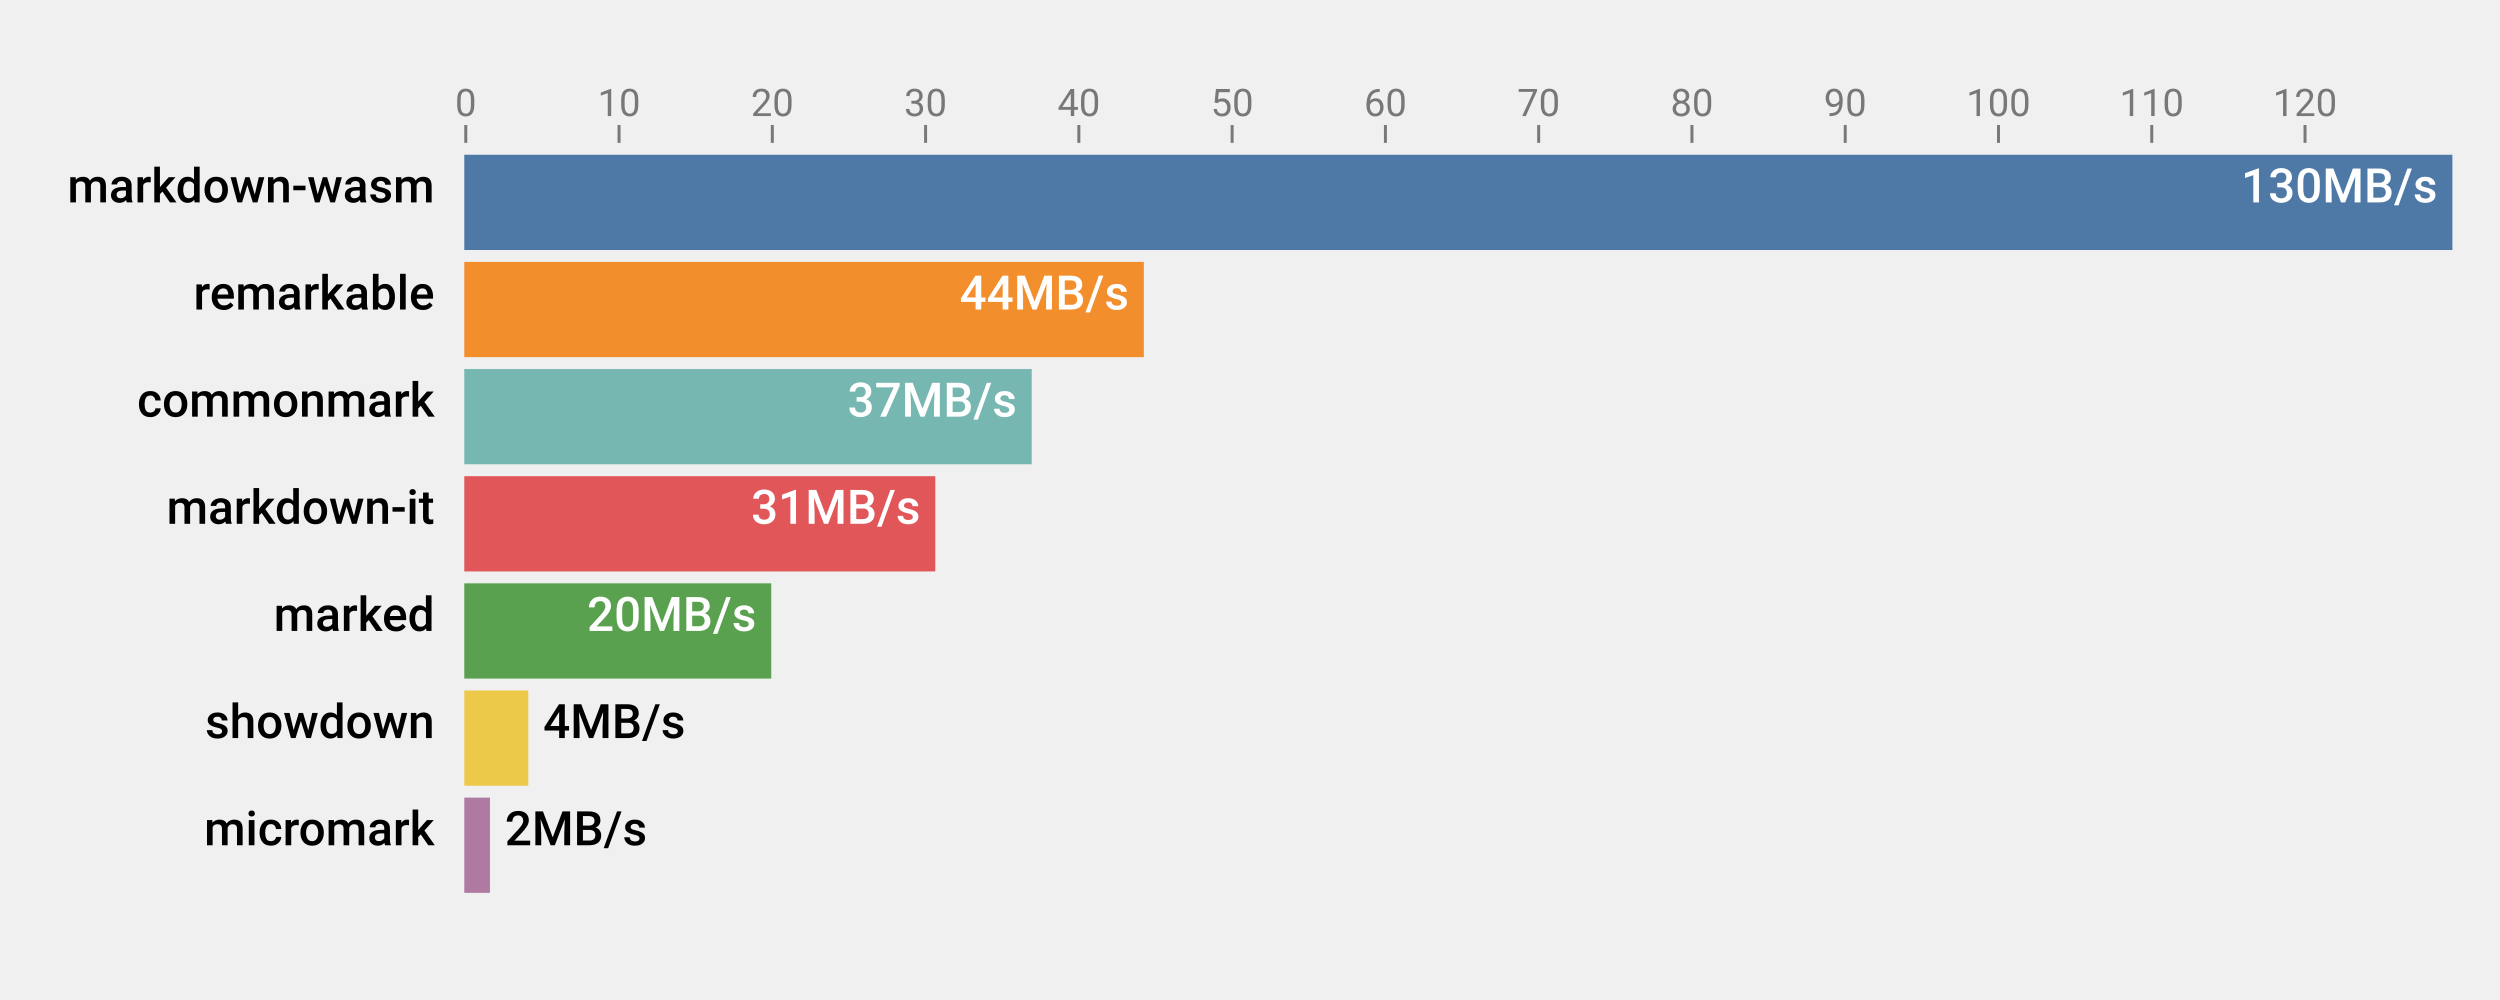
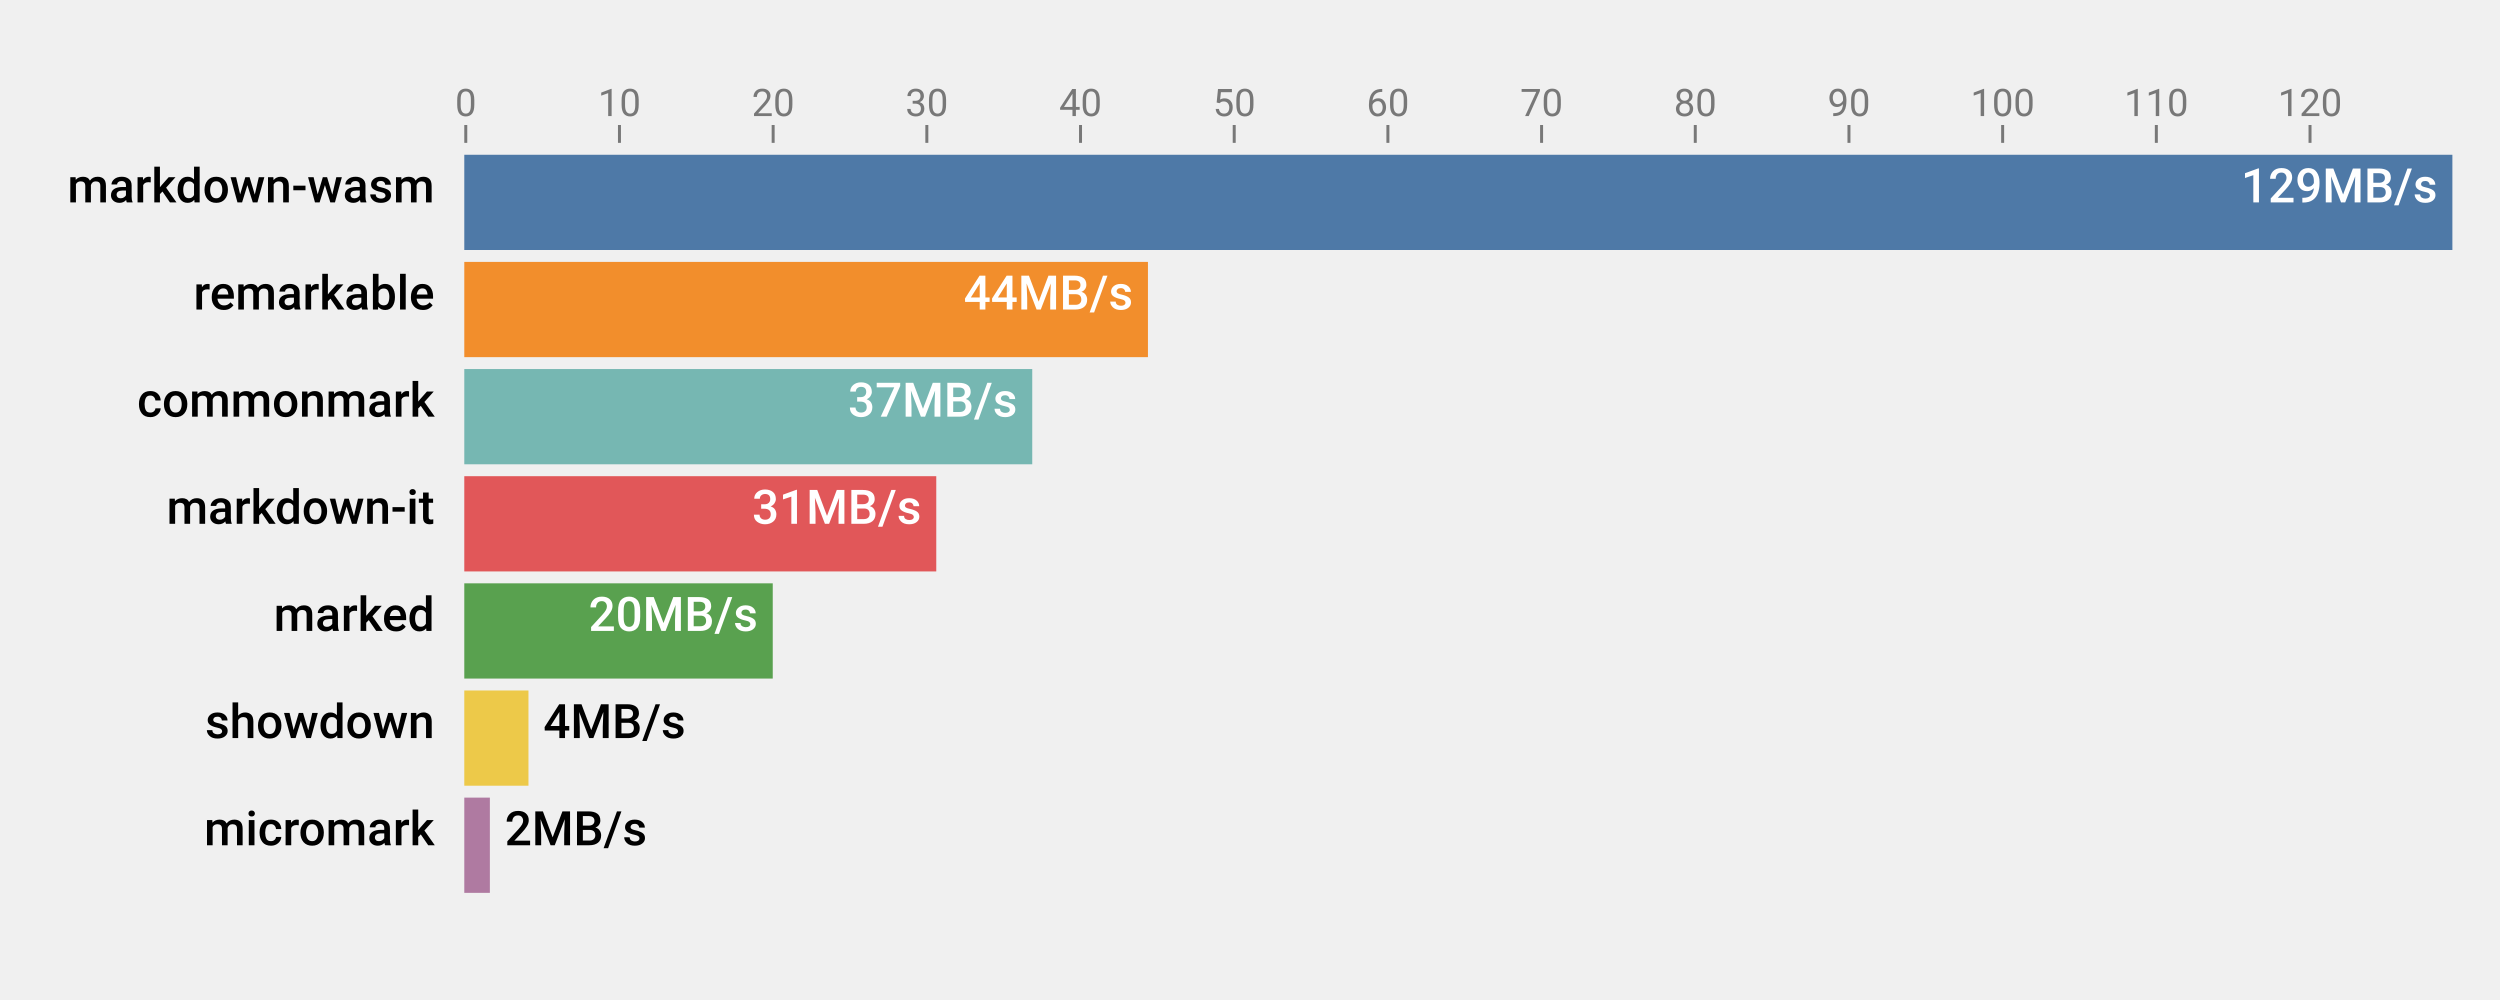
<svg xmlns="http://www.w3.org/2000/svg" width="840" height="336" font-family="system-ui,-apple-system,&quot;Segoe UI&quot;,Roboto,&quot;Helvetica Neue&quot;,&quot;Noto Sans&quot;,&quot;Liberation Sans&quot;,Arial,sans-serif" font-size="16">
  <g font-weight="500" text-anchor="end">
    <text x="156" y="68" alignment-baseline="central" dx="-10">markdown-wasm</text>
    <text x="156" y="104" alignment-baseline="central" dx="-10">remarkable</text>
    <text x="156" y="140" alignment-baseline="central" dx="-10">commonmark</text>
    <text x="156" y="176" alignment-baseline="central" dx="-10">markdown-it</text>
    <text x="156" y="212" alignment-baseline="central" dx="-10">marked</text>
    <text x="156" y="248" alignment-baseline="central" dx="-10">showdown</text>
    <text x="156" y="284" alignment-baseline="central" dx="-10">micromark</text>
  </g>
  <path fill="#4e79a7" d="M156 52h668v32H156z" />
-   <path fill="#f28e2c" d="M156 88h228.326v32H156z" />
-   <path fill="#76b7b2" d="M156 124h190.658v32H156z" />
-   <path fill="#e15759" d="M156 160h158.264v32H156z" />
-   <path fill="#59a14f" d="M156 196h103.136v32H156z" />
-   <path fill="#edc949" d="M156 232h21.498v32H156z" />
-   <path fill="#af7aa1" d="M156 268h8.622v32H156z" />
+   <path fill="#f28e2c" d="M156 88h229.708v32H156z" />
+   <path fill="#76b7b2" d="M156 124h190.836v32H156z" />
+   <path fill="#e15759" d="M156 160h158.585v32H156z" />
+   <path fill="#59a14f" d="M156 196h103.643v32H156z" />
+   <path fill="#edc949" d="M156 232h21.566v32H156z" />
+   <path fill="#af7aa1" d="M156 268h8.597v32H156z" />
  <g fill="#fff" font-weight="500" text-anchor="end">
-     <text x="824" y="68" alignment-baseline="central" dx="-5">130MB/s</text>
-     <text x="384.326" y="104" alignment-baseline="central" dx="-5">44MB/s</text>
-     <text x="346.658" y="140" alignment-baseline="central" dx="-5">37MB/s</text>
-     <text x="314.264" y="176" alignment-baseline="central" dx="-5">31MB/s</text>
-     <text x="259.136" y="212" alignment-baseline="central" dx="-5">20MB/s</text>
-     <text x="177.498" y="248" fill="#000" alignment-baseline="central" dx="5" text-anchor="start">4MB/s</text>
-     <text x="164.622" y="284" fill="#000" alignment-baseline="central" dx="5" text-anchor="start">2MB/s</text>
+     <text x="824" y="68" alignment-baseline="central" dx="-5">129MB/s</text>
+     <text x="385.708" y="104" alignment-baseline="central" dx="-5">44MB/s</text>
+     <text x="346.836" y="140" alignment-baseline="central" dx="-5">37MB/s</text>
+     <text x="314.585" y="176" alignment-baseline="central" dx="-5">31MB/s</text>
+     <text x="259.643" y="212" alignment-baseline="central" dx="-5">20MB/s</text>
+     <text x="177.566" y="248" fill="#000" alignment-baseline="central" dx="5" text-anchor="start">4MB/s</text>
+     <text x="164.597" y="284" fill="#000" alignment-baseline="central" dx="5" text-anchor="start">2MB/s</text>
  </g>
  <g fill="none" font-size="12.8" opacity=".5" text-anchor="middle">
    <g class="tick" opacity="1">
      <path stroke="currentColor" d="M156.5 48v-6" />
      <text y="-9" fill="currentColor" dy="0em" transform="translate(156.5 48)">0</text>
    </g>
    <g class="tick" opacity="1">
-       <path stroke="currentColor" d="M208 48v-6" />
-       <text y="-9" fill="currentColor" dy="0em" transform="translate(208 48)">10</text>
+       <path stroke="currentColor" d="M208.139 48v-6" />
+       <text y="-9" fill="currentColor" dy="0em" transform="translate(208.139 48)">10</text>
    </g>
    <g class="tick" opacity="1">
-       <path stroke="currentColor" d="M259.498 48v-6" />
-       <text y="-9" fill="currentColor" dy="0em" transform="translate(259.498 48)">20</text>
+       <path stroke="currentColor" d="M259.778 48v-6" />
+       <text y="-9" fill="currentColor" dy="0em" transform="translate(259.778 48)">20</text>
    </g>
    <g class="tick" opacity="1">
-       <path stroke="currentColor" d="M310.998 48v-6" />
-       <text y="-9" fill="currentColor" dy="0em" transform="translate(310.998 48)">30</text>
+       <path stroke="currentColor" d="M311.417 48v-6" />
+       <text y="-9" fill="currentColor" dy="0em" transform="translate(311.417 48)">30</text>
    </g>
    <g class="tick" opacity="1">
-       <path stroke="currentColor" d="M362.497 48v-6" />
-       <text y="-9" fill="currentColor" dy="0em" transform="translate(362.497 48)">40</text>
+       <path stroke="currentColor" d="M363.056 48v-6" />
+       <text y="-9" fill="currentColor" dy="0em" transform="translate(363.056 48)">40</text>
    </g>
    <g class="tick" opacity="1">
-       <path stroke="currentColor" d="M413.996 48v-6" />
-       <text y="-9" fill="currentColor" dy="0em" transform="translate(413.996 48)">50</text>
+       <path stroke="currentColor" d="M414.695 48v-6" />
+       <text y="-9" fill="currentColor" dy="0em" transform="translate(414.695 48)">50</text>
    </g>
    <g class="tick" opacity="1">
-       <path stroke="currentColor" d="M465.495 48v-6" />
-       <text y="-9" fill="currentColor" dy="0em" transform="translate(465.495 48)">60</text>
+       <path stroke="currentColor" d="M466.334 48v-6" />
+       <text y="-9" fill="currentColor" dy="0em" transform="translate(466.334 48)">60</text>
    </g>
    <g class="tick" opacity="1">
-       <path stroke="currentColor" d="M516.994 48v-6" />
-       <text y="-9" fill="currentColor" dy="0em" transform="translate(516.994 48)">70</text>
+       <path stroke="currentColor" d="M517.973 48v-6" />
+       <text y="-9" fill="currentColor" dy="0em" transform="translate(517.973 48)">70</text>
    </g>
    <g class="tick" opacity="1">
-       <path stroke="currentColor" d="M568.494 48v-6" />
-       <text y="-9" fill="currentColor" dy="0em" transform="translate(568.494 48)">80</text>
+       <path stroke="currentColor" d="M569.612 48v-6" />
+       <text y="-9" fill="currentColor" dy="0em" transform="translate(569.612 48)">80</text>
    </g>
    <g class="tick" opacity="1">
-       <path stroke="currentColor" d="M619.993 48v-6" />
-       <text y="-9" fill="currentColor" dy="0em" transform="translate(619.993 48)">90</text>
+       <path stroke="currentColor" d="M621.25 48v-6" />
+       <text y="-9" fill="currentColor" dy="0em" transform="translate(621.25 48)">90</text>
    </g>
    <g class="tick" opacity="1">
-       <path stroke="currentColor" d="M671.492 48v-6" />
-       <text y="-9" fill="currentColor" dy="0em" transform="translate(671.492 48)">100</text>
+       <path stroke="currentColor" d="M672.89 48v-6" />
+       <text y="-9" fill="currentColor" dy="0em" transform="translate(672.89 48)">100</text>
    </g>
    <g class="tick" opacity="1">
-       <path stroke="currentColor" d="M722.991 48v-6" />
-       <text y="-9" fill="currentColor" dy="0em" transform="translate(722.991 48)">110</text>
+       <path stroke="currentColor" d="M724.529 48v-6" />
+       <text y="-9" fill="currentColor" dy="0em" transform="translate(724.529 48)">110</text>
    </g>
    <g class="tick" opacity="1">
-       <path stroke="currentColor" d="M774.49 48v-6" />
-       <text y="-9" fill="currentColor" dy="0em" transform="translate(774.49 48)">120</text>
+       <path stroke="currentColor" d="M776.168 48v-6" />
+       <text y="-9" fill="currentColor" dy="0em" transform="translate(776.168 48)">120</text>
    </g>
  </g>
</svg>
